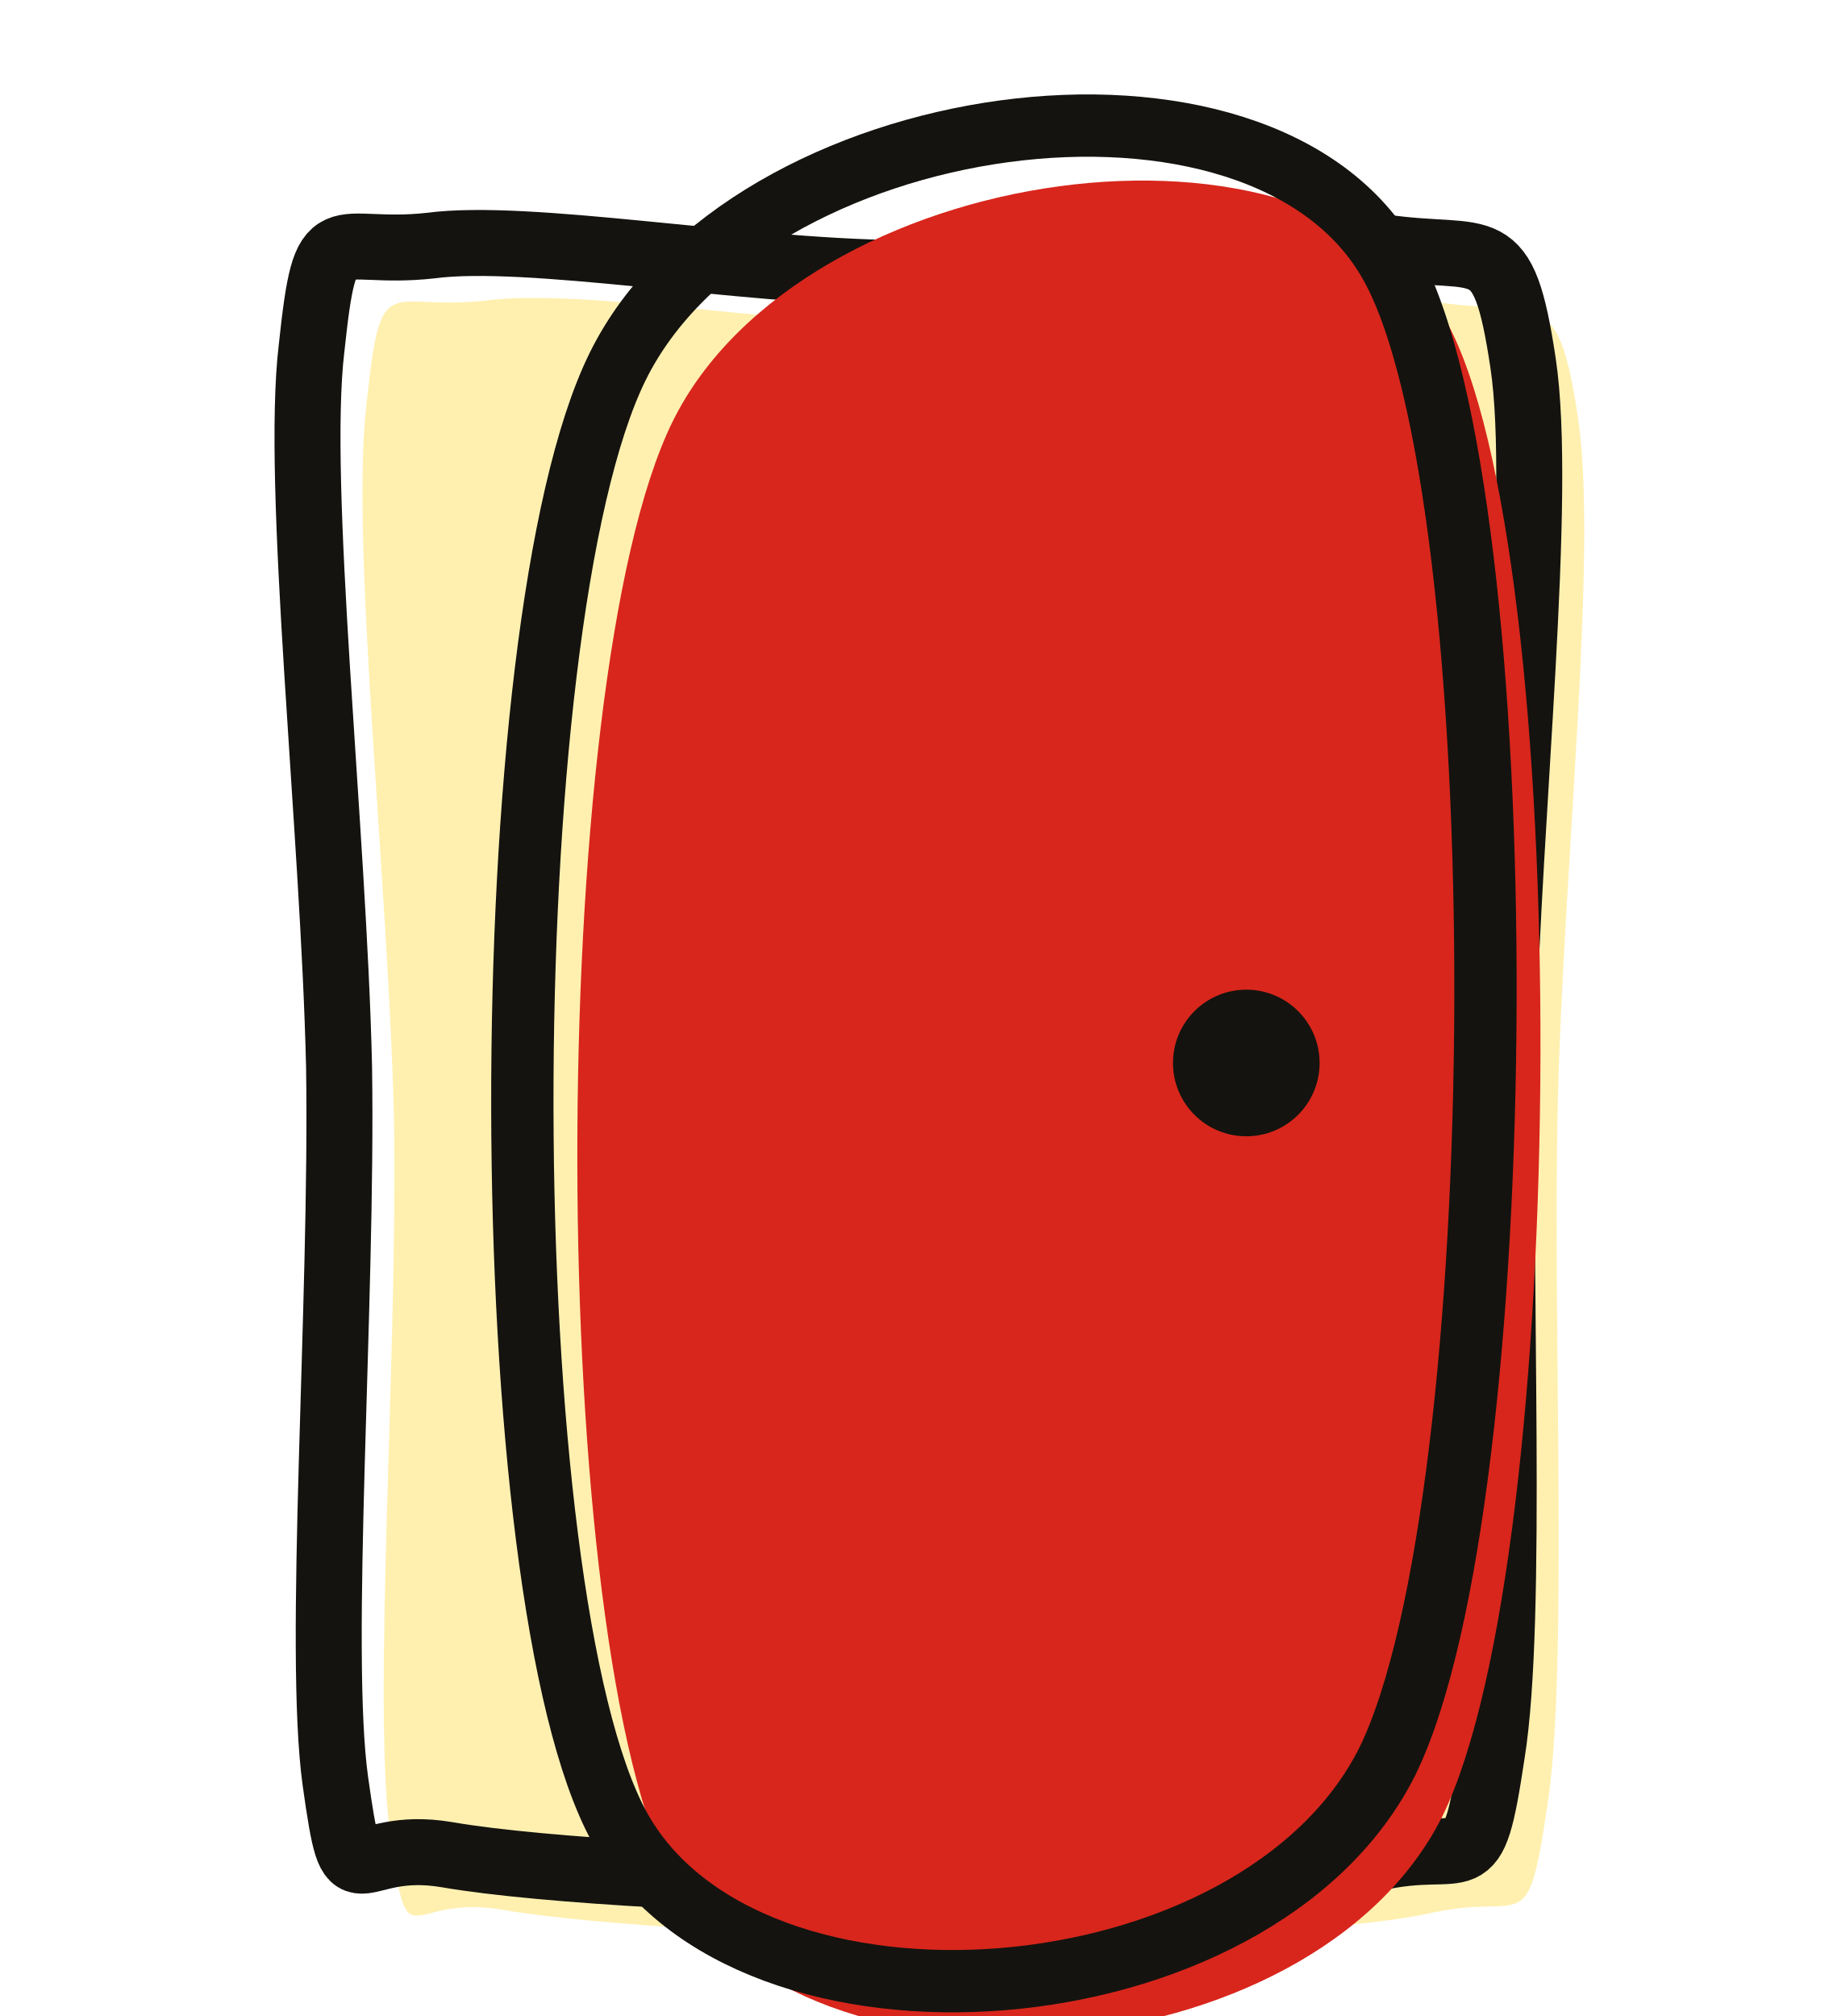
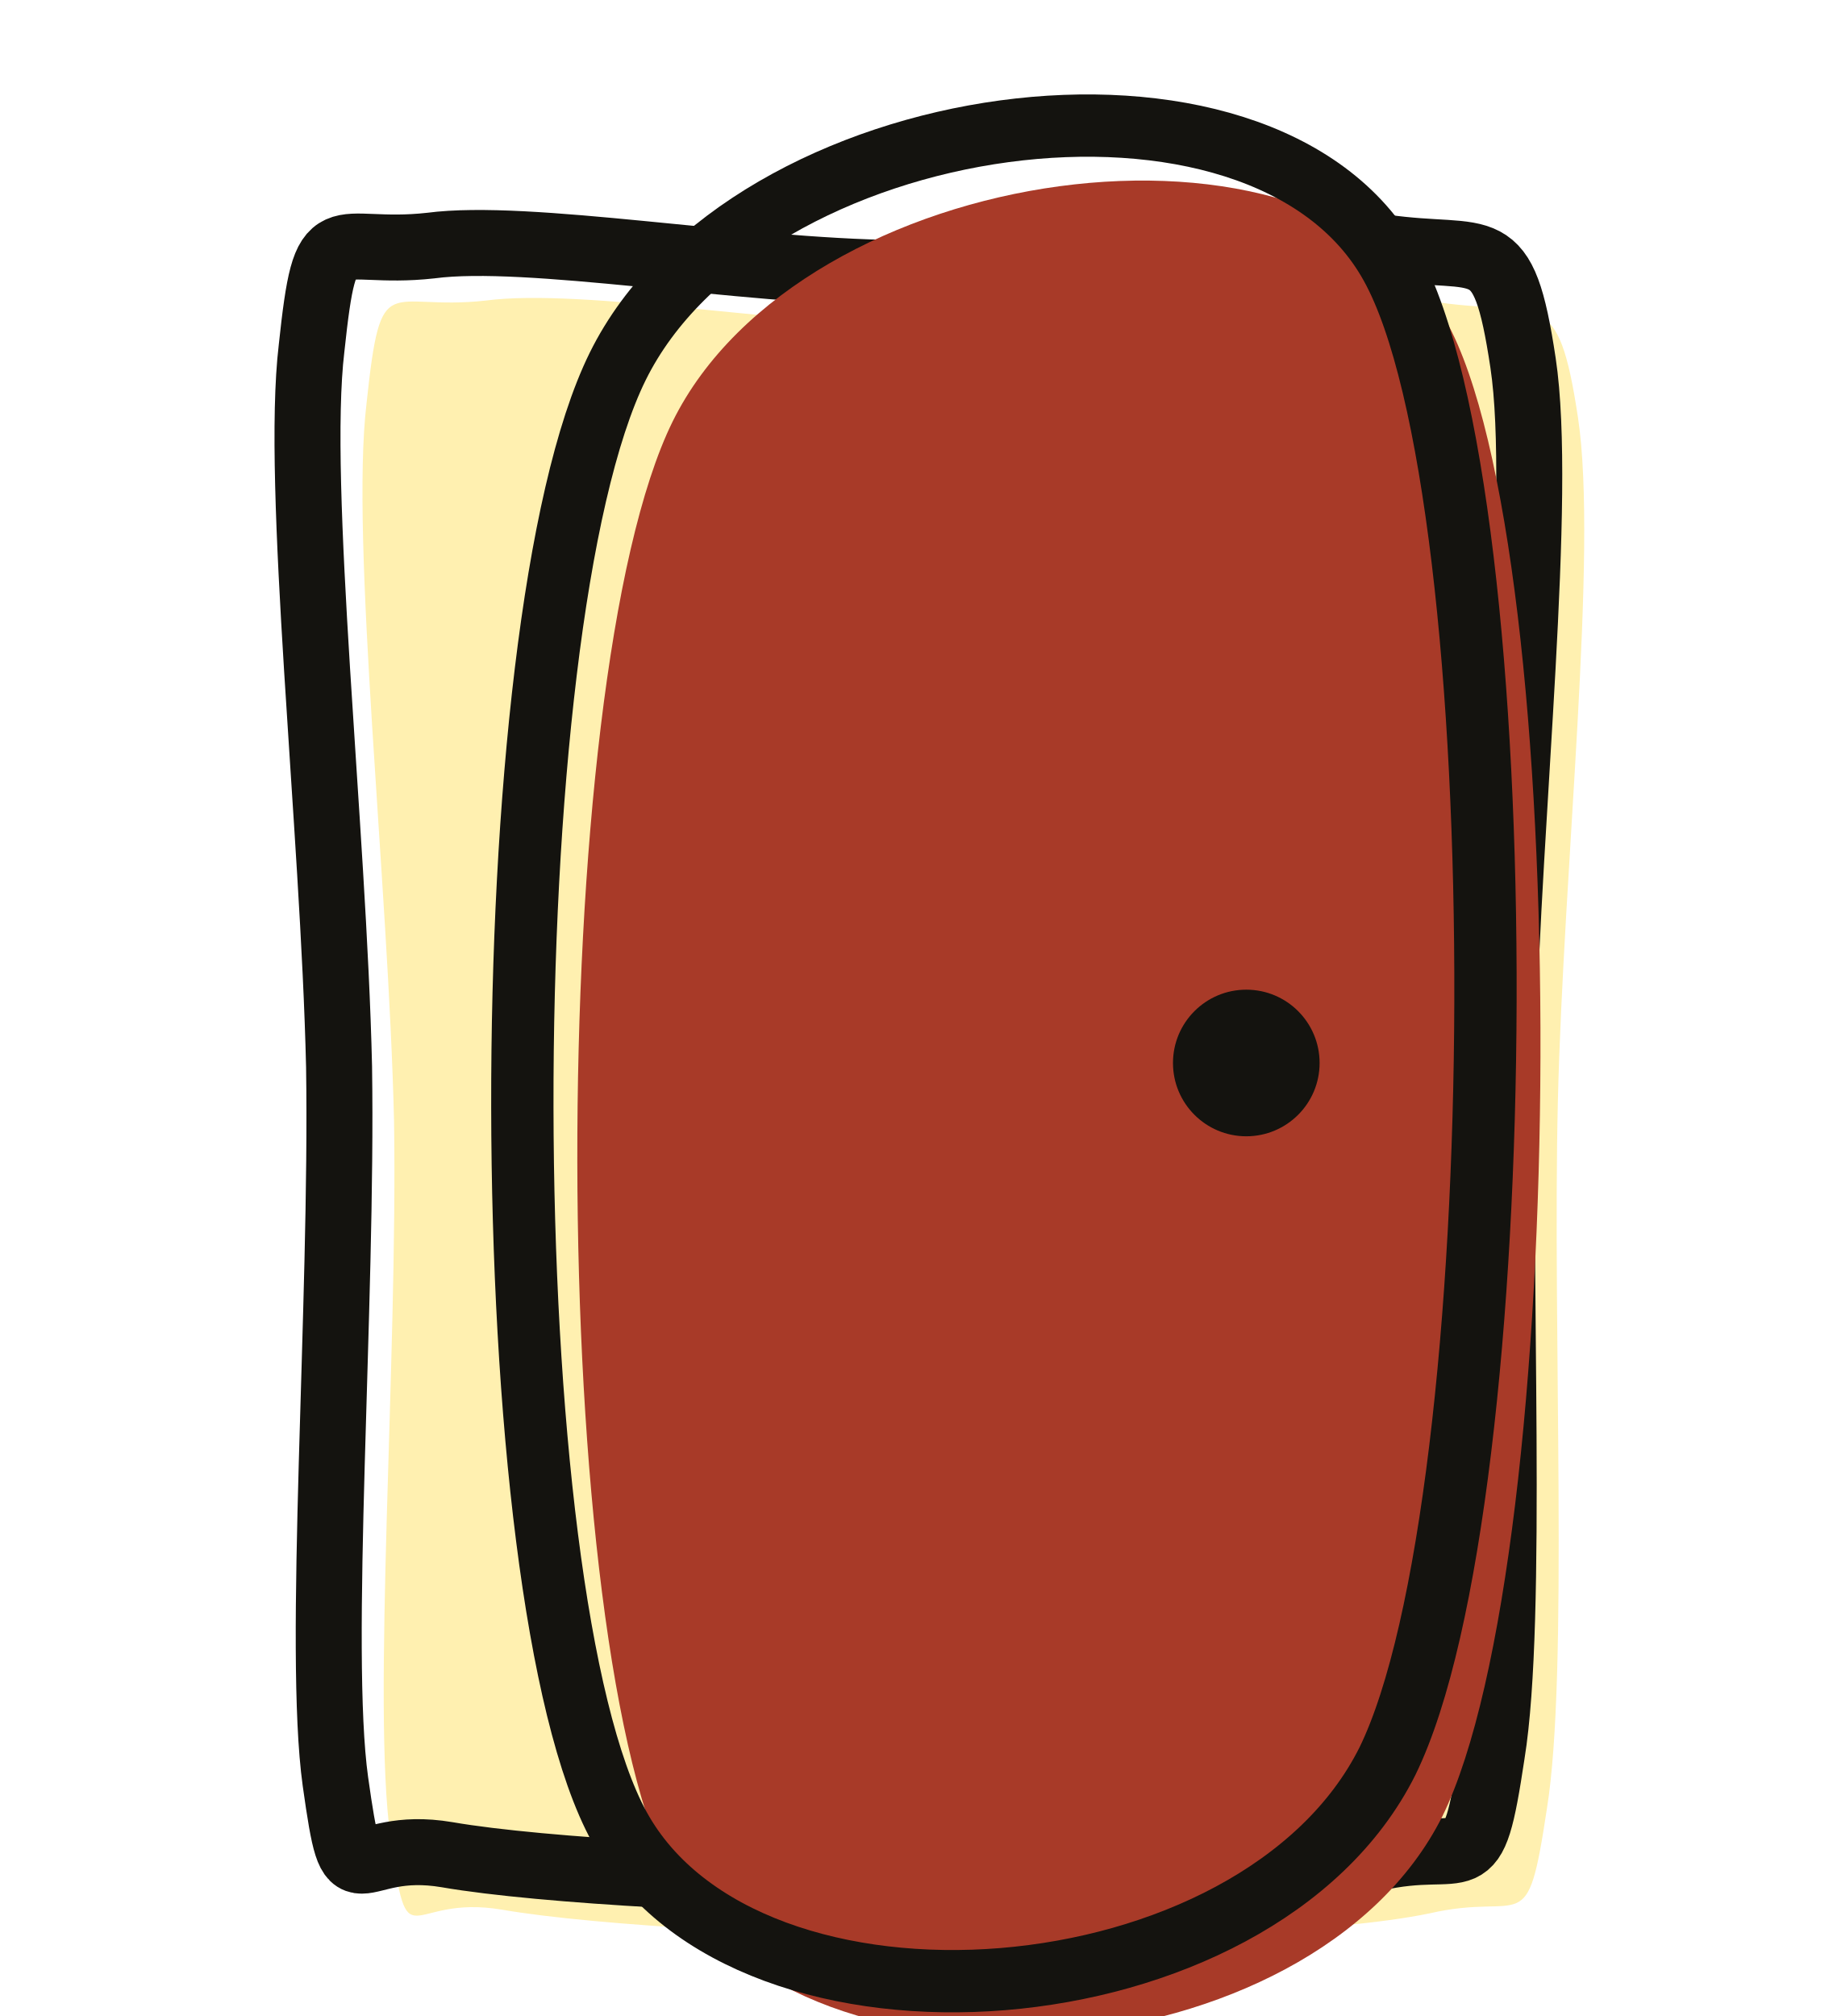
<svg xmlns="http://www.w3.org/2000/svg" width="100" height="110" viewBox="0 0 100 110">
  <path d="M23.5,13.4 C28.8,12.7 40.3,14.8 49.0,14.9 C57.7,14.9 69.8,12.6 75.5,13.5 C81.1,14.3 82.0,12.5 83.1,19.8 C84.2,27.1 82.3,44.4 82.0,57.1 C81.7,69.7 82.6,88.3 81.4,95.7 C80.3,103.0 80.2,100.2 75.0,101.4 C69.7,102.5 58.3,102.8 49.9,102.7 C41.4,102.7 29.6,102.1 24.4,101.2 C19.1,100.3 19.3,104.3 18.3,97.2 C17.3,90.0 18.7,71.3 18.5,58.2 C18.2,45.2 16.1,26.5 17.0,19.0 C17.8,11.5 18.1,14.0 23.5,13.4 Z" fill="#FFF0B0" transform="translate(3,3)" />
  <path d="M23.5,13.4 C28.8,12.7 40.3,14.8 49.0,14.9 C57.7,14.9 69.8,12.6 75.5,13.5 C81.1,14.3 82.0,12.5 83.1,19.8 C84.2,27.1 82.3,44.4 82.0,57.1 C81.7,69.7 82.6,88.3 81.4,95.7 C80.3,103.0 80.2,100.2 75.0,101.4 C69.7,102.5 58.3,102.8 49.9,102.7 C41.4,102.7 29.6,102.1 24.4,101.2 C19.1,100.3 19.3,104.3 18.3,97.2 C17.3,90.0 18.7,71.3 18.5,58.2 C18.2,45.2 16.1,26.5 17.0,19.0 C17.8,11.5 18.1,14.0 23.5,13.4 Z" fill="none" stroke="#14130F" stroke-width="3.6" stroke-linecap="round" stroke-linejoin="round" />
-   <path d="M33.7,20.0 C40.7,5.8 68.9,1.8 75.9,14.5 C82.9,27.1 82.7,81.8 75.7,96.1 C68.6,110.3 40.8,112.4 33.8,99.7 C26.8,87.0 26.7,34.2 33.7,20.0 Z" fill="#D8261C" transform="translate(3,3)" />
+   <path d="M33.7,20.0 C40.7,5.8 68.9,1.8 75.9,14.5 C82.9,27.1 82.7,81.8 75.7,96.1 C68.6,110.3 40.8,112.4 33.8,99.7 C26.8,87.0 26.7,34.2 33.7,20.0 Z" fill="#A83A28" transform="translate(3,3)" />
  <path d="M33.7,20.0 C40.7,5.8 68.9,1.8 75.9,14.5 C82.9,27.1 82.7,81.8 75.7,96.1 C68.6,110.3 40.8,112.4 33.8,99.7 C26.8,87.0 26.7,34.2 33.7,20.0 Z" fill="none" stroke="#14130F" stroke-width="3.4" stroke-linecap="round" stroke-linejoin="round" />
  <circle cx="68" cy="58" r="4" fill="#14130F" />
</svg>
